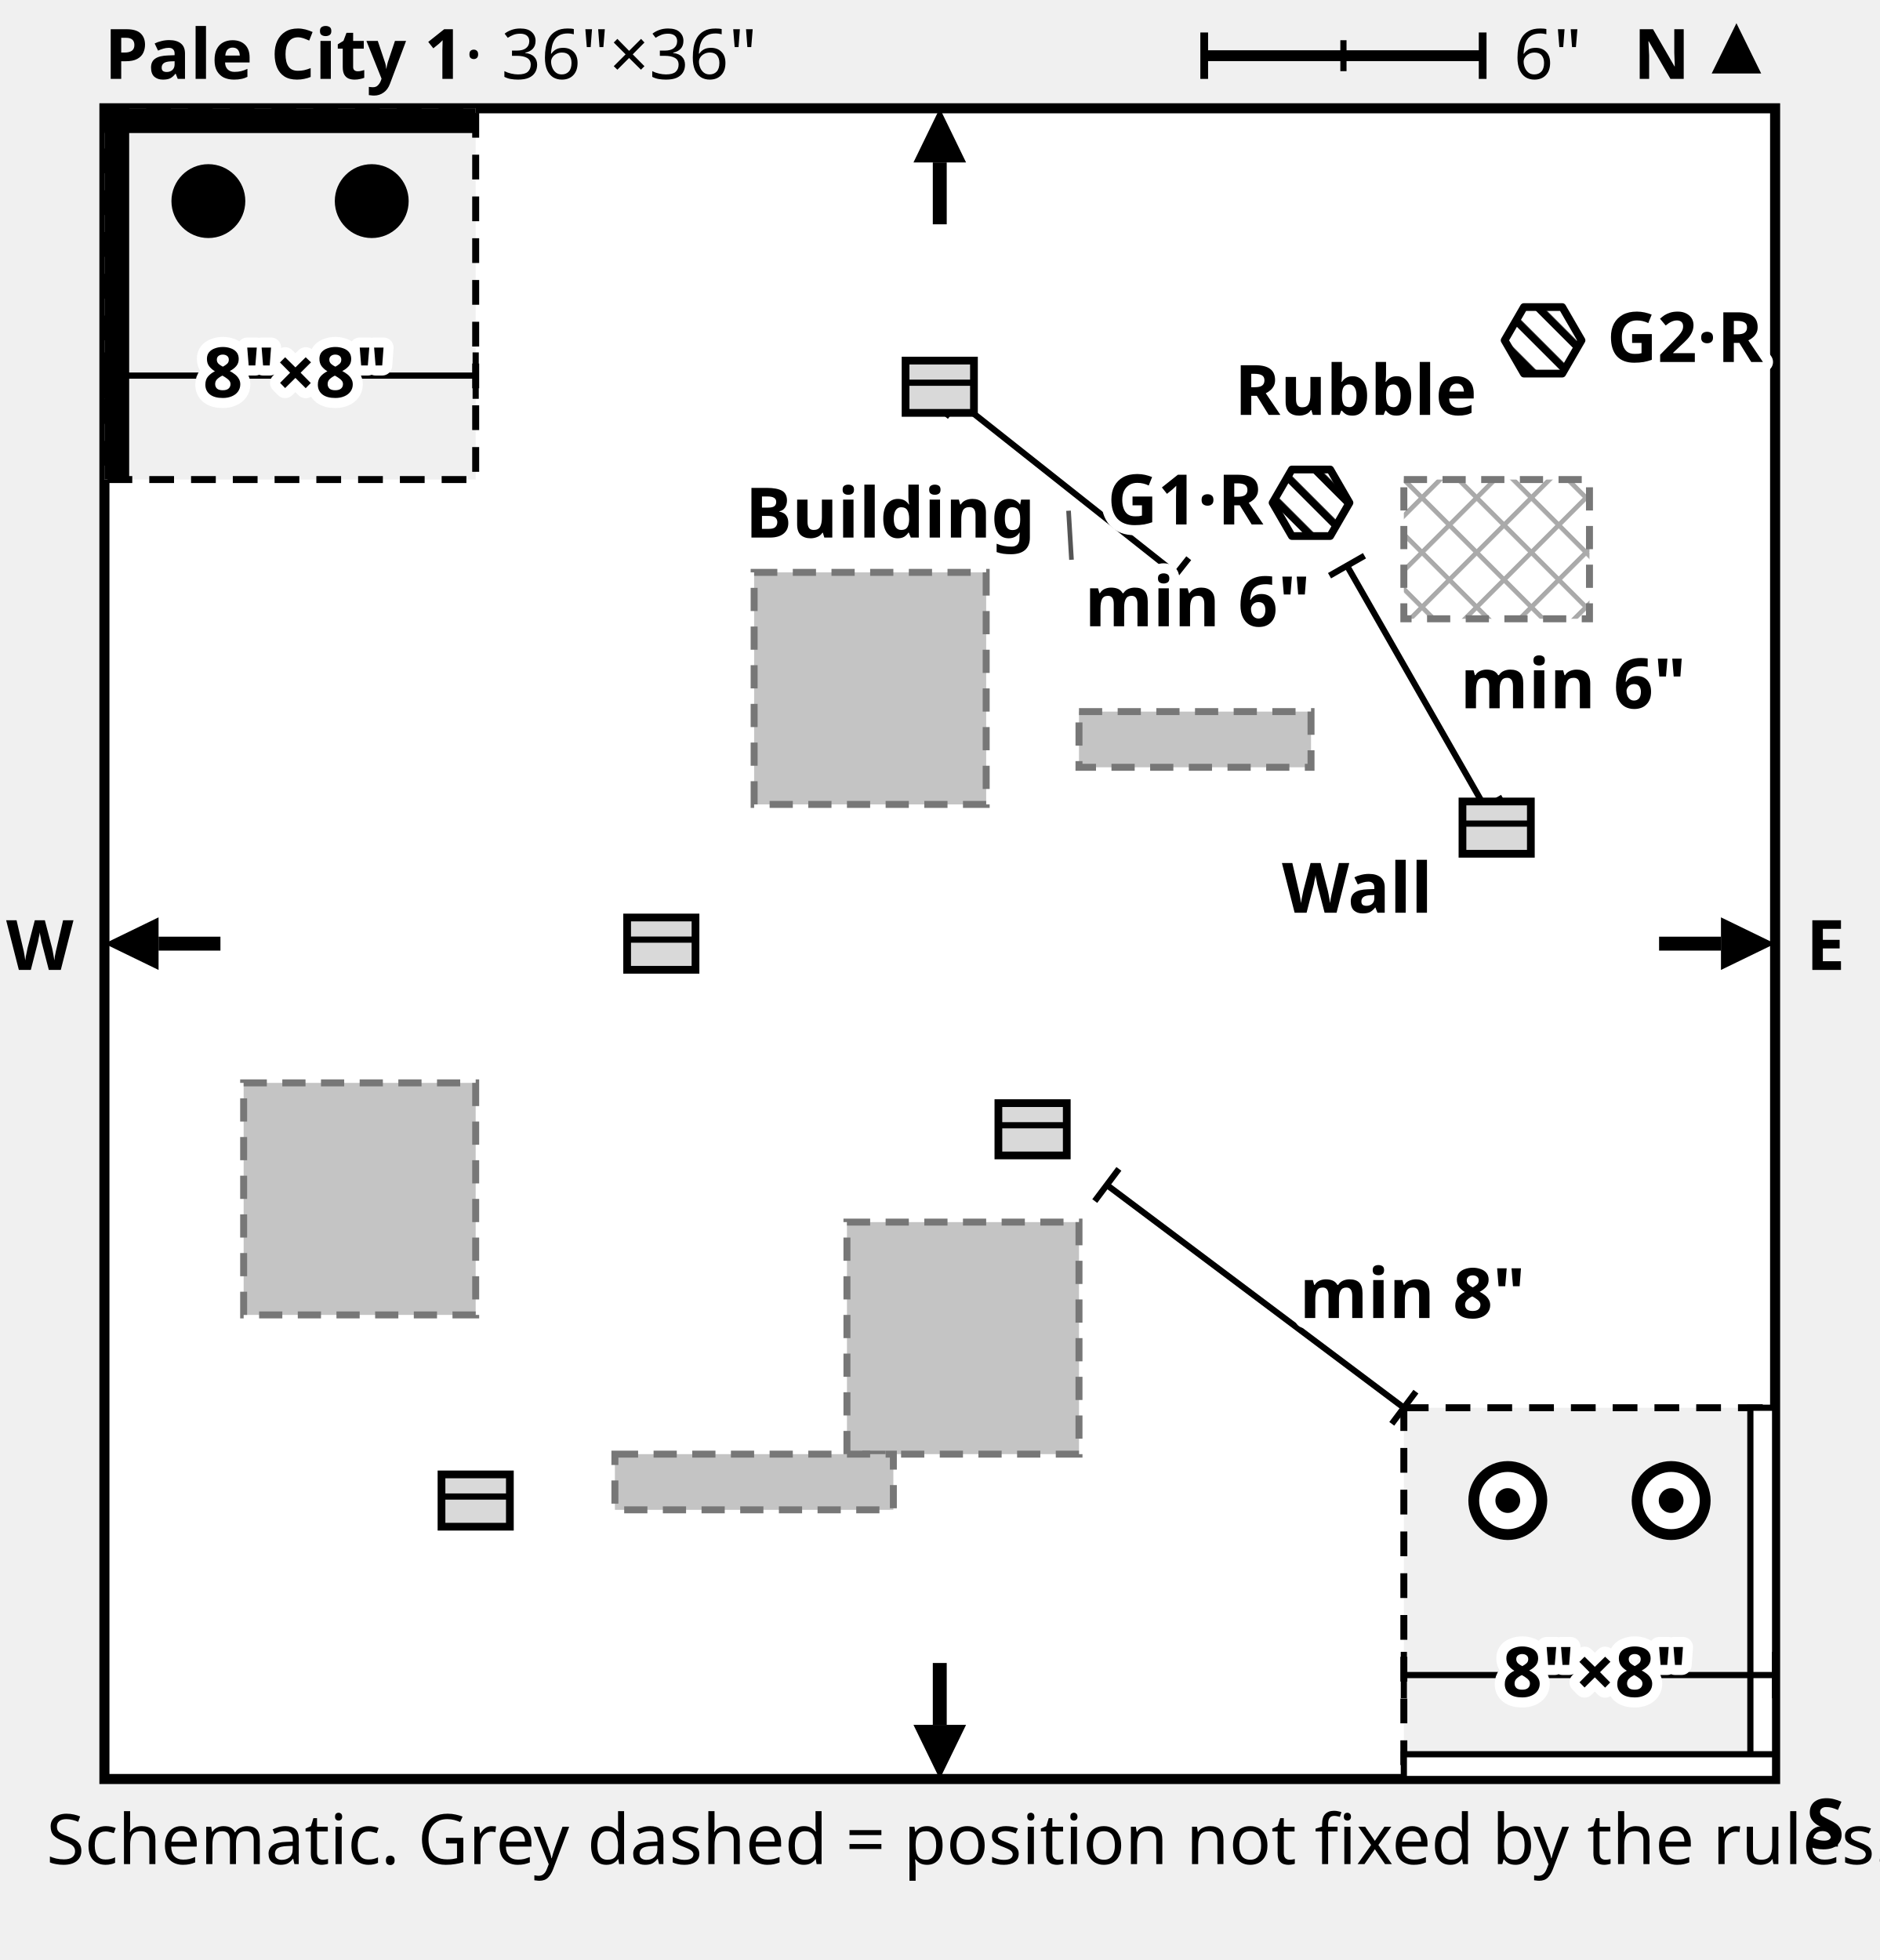
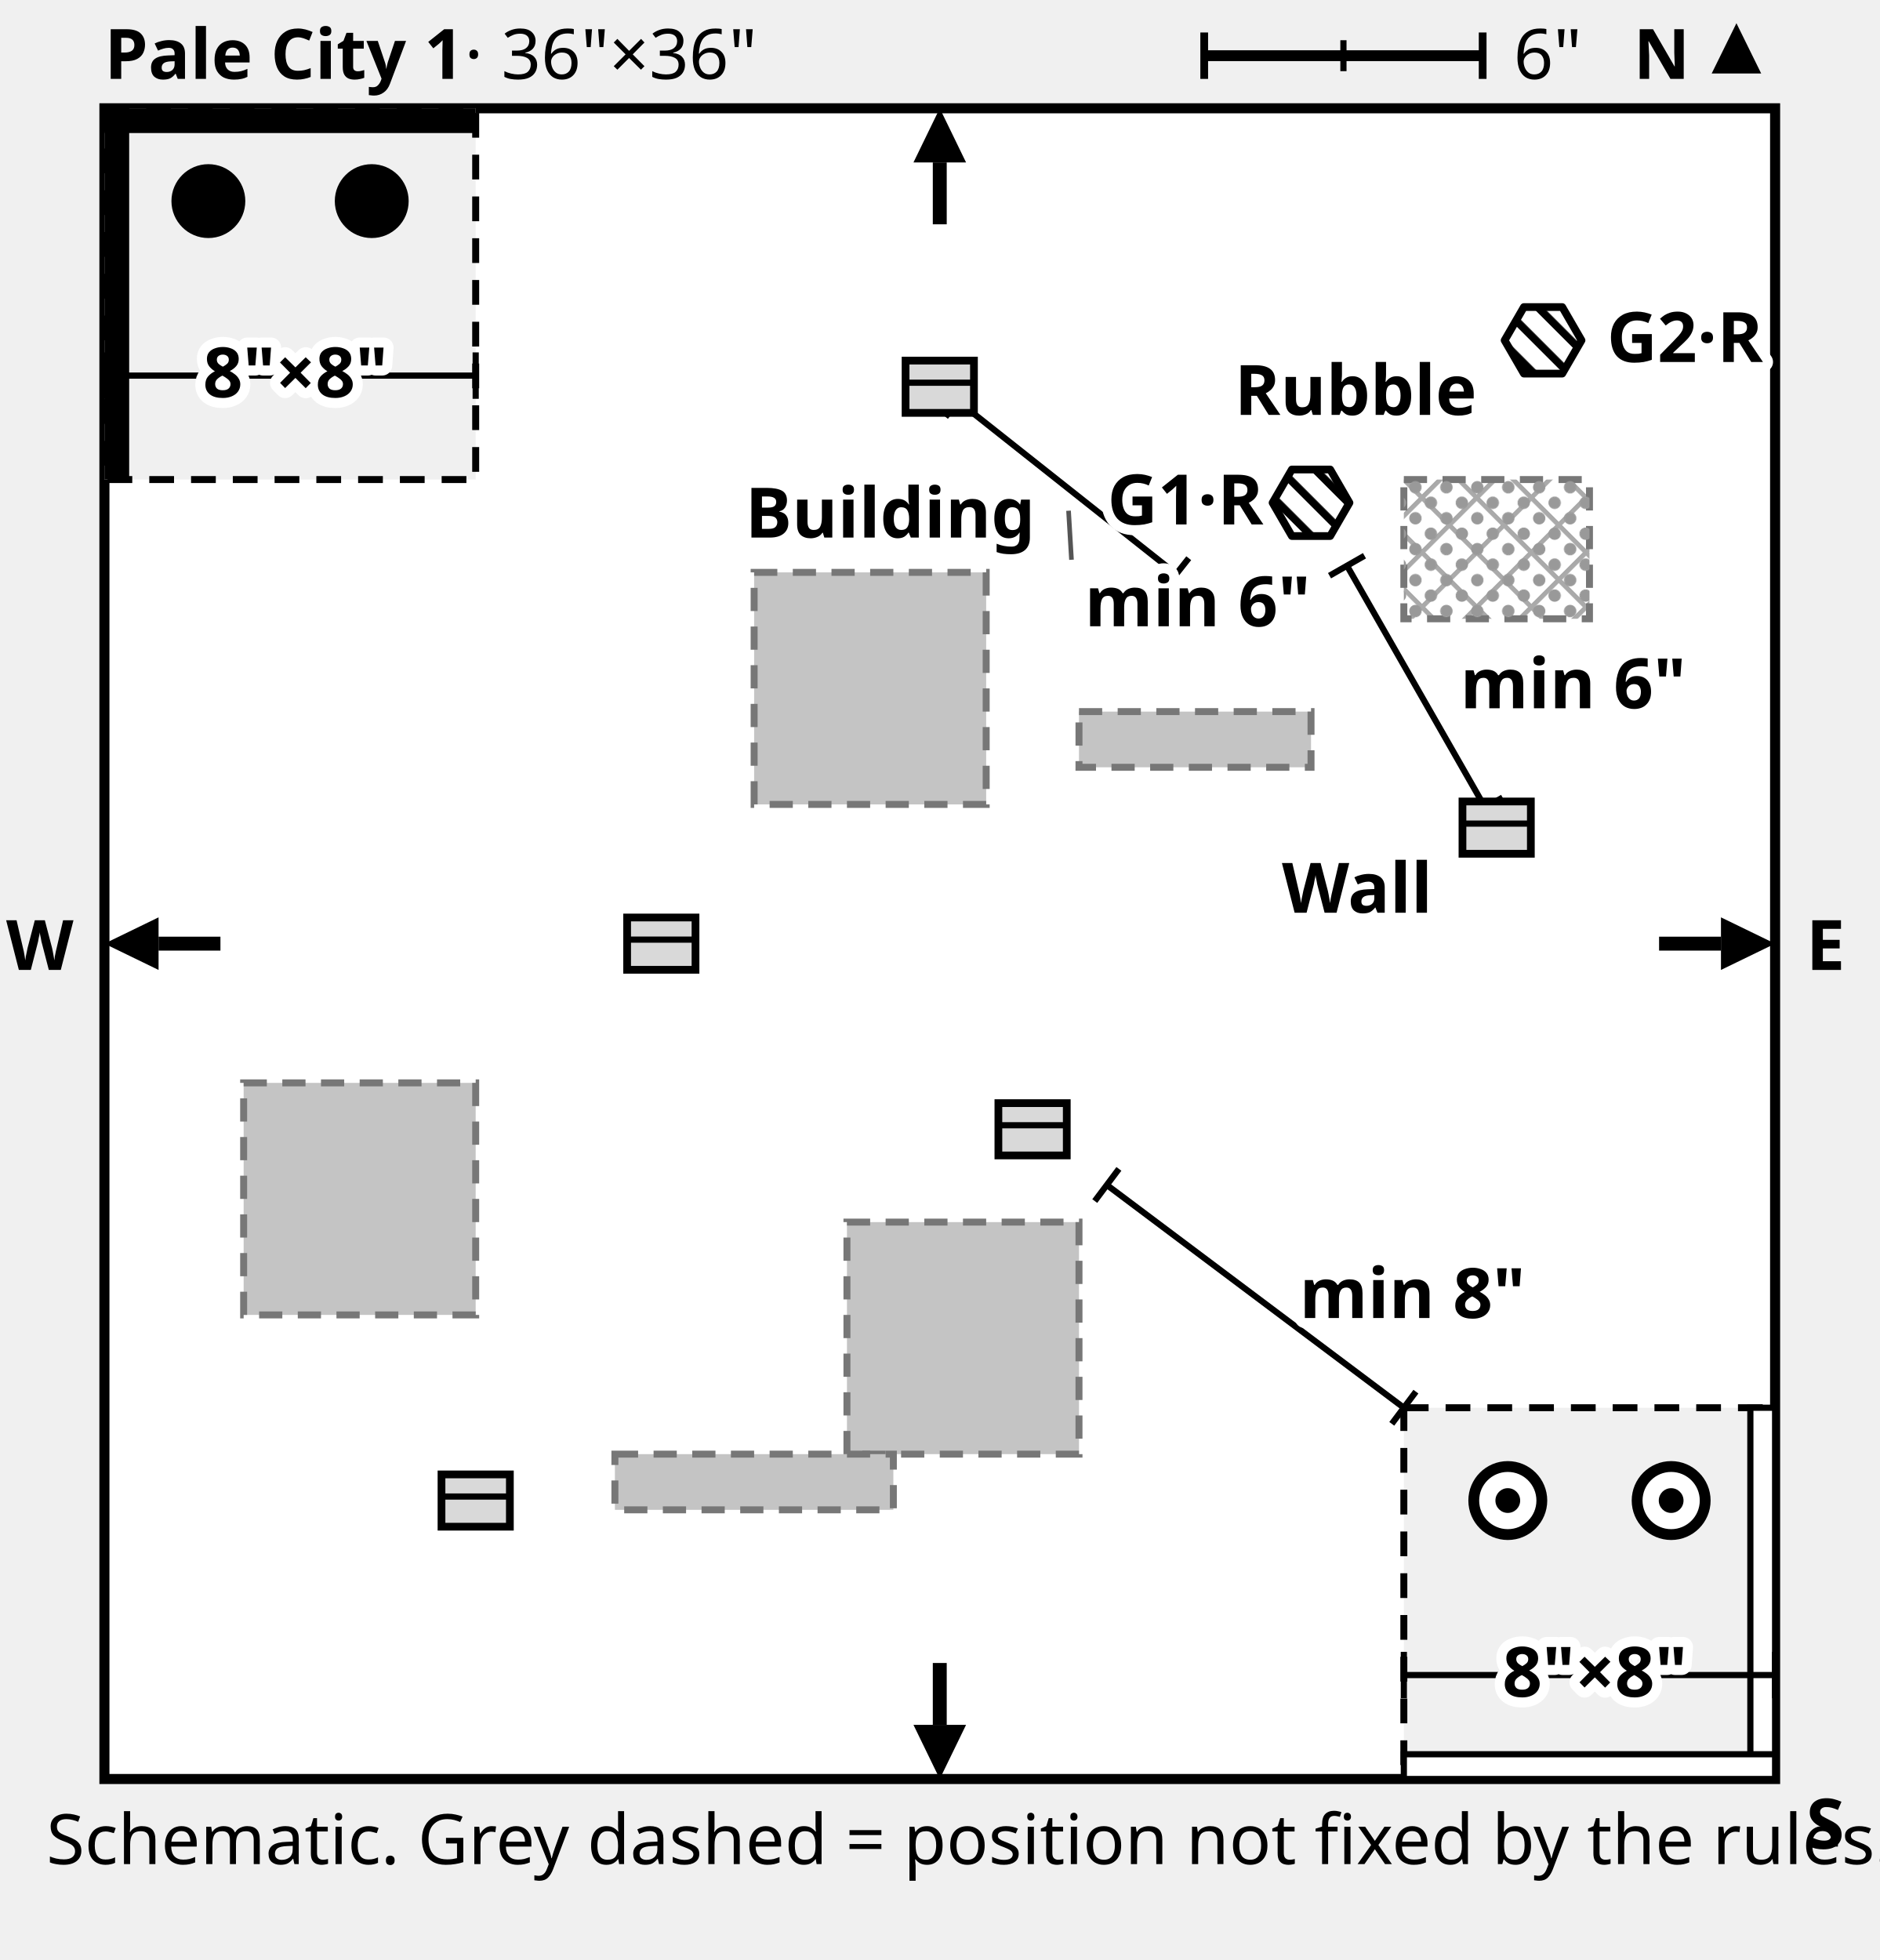
<svg xmlns="http://www.w3.org/2000/svg" width="243pt" height="253.4pt" viewBox="0 0 243 253.4">
  <defs>
    <pattern id="p-cover" width="5" height="5" patternUnits="userSpaceOnUse" patternTransform="rotate(45)">
      <rect width="5" height="5" fill="#fff" />
      <path d="M0 0.5H5M0.5 0V5" stroke="#444" stroke-width="0.7" fill="none" />
    </pattern>
    <pattern id="p-diff" width="4" height="4" patternUnits="userSpaceOnUse">
      <rect width="4" height="4" fill="#fff" />
      <circle cx="1" cy="1" r="0.75" fill="#222" />
      <circle cx="3" cy="3" r="0.75" fill="#222" />
    </pattern>
    <pattern id="p-imp" width="2.4" height="2.4" patternUnits="userSpaceOnUse" patternTransform="rotate(45)">
      <rect width="2.4" height="2.4" fill="#fff" />
      <path d="M0.4 0V2.4" stroke="#000" stroke-width="0.95" fill="none" />
    </pattern>
    <pattern id="p-mon" width="3.2" height="3.2" patternUnits="userSpaceOnUse" patternTransform="rotate(-45)">
      <rect width="3.2" height="3.2" fill="#fff" />
      <path d="M0.5 0V3.2" stroke="#000" stroke-width="1" fill="none" />
    </pattern>
    <pattern id="p-aoe" width="4" height="4" patternUnits="userSpaceOnUse" patternTransform="rotate(-45)">
      <rect width="4" height="4" fill="#fff" />
      <path d="M0.5 0V4" stroke="#777" stroke-width="1.4" fill="none" />
    </pattern>
  </defs>
  <defs>
    <pattern id="p-cover-l" width="5" height="5" patternUnits="userSpaceOnUse" patternTransform="rotate(45)">
      <rect width="5" height="5" fill="#fff" />
      <path d="M0 0.5H5M0.5 0V5" stroke="#aaa" stroke-width="0.6" fill="none" />
    </pattern>
    <pattern id="p-diff-l" width="4" height="4" patternUnits="userSpaceOnUse">
      <rect width="4" height="4" fill="#fff" />
      <circle cx="1" cy="1" r="0.7" fill="#999" />
      <circle cx="3" cy="3" r="0.7" fill="#999" />
    </pattern>
    <pattern id="p-imp-l" width="2.6" height="2.6" patternUnits="userSpaceOnUse" patternTransform="rotate(45)">
      <rect width="2.6" height="2.6" fill="#fff" />
      <path d="M0.4 0V2.6" stroke="#aaa" stroke-width="0.8" fill="none" />
    </pattern>
    <pattern id="p-mon-l" width="3.2" height="3.2" patternUnits="userSpaceOnUse" patternTransform="rotate(-45)">
      <rect width="3.2" height="3.2" fill="#fff" />
      <path d="M0.5 0V3.2" stroke="#999" stroke-width="0.9" fill="none" />
    </pattern>
    <pattern id="p-water" width="6" height="4" patternUnits="userSpaceOnUse">
      <rect width="6" height="4" fill="#fff" />
      <path d="M0 2.2Q1.5 0.4 3 2.2T6 2.2" stroke="#333" stroke-width="0.8" fill="none" />
    </pattern>
    <pattern id="p-water-l" width="6" height="4" patternUnits="userSpaceOnUse">
      <rect width="6" height="4" fill="#fff" />
      <path d="M0 2.2Q1.5 0.4 3 2.2T6 2.2" stroke="#aaa" stroke-width="0.8" fill="none" />
    </pattern>
    <pattern id="p-slip" width="6" height="6" patternUnits="userSpaceOnUse" patternTransform="rotate(-30)">
      <rect width="6" height="6" fill="#fff" />
      <path d="M0.5 1.5H3.5M3.5 4.5H5.5" stroke="#333" stroke-width="0.9" fill="none" />
    </pattern>
    <pattern id="p-slip-l" width="6" height="6" patternUnits="userSpaceOnUse" patternTransform="rotate(-30)">
      <rect width="6" height="6" fill="#fff" />
      <path d="M0.5 1.5H3.5M3.5 4.5H5.5" stroke="#aaa" stroke-width="0.9" fill="none" />
    </pattern>
    <pattern id="p-dark" width="4" height="4" patternUnits="userSpaceOnUse">
      <rect width="4" height="4" fill="#d9d9d9" />
      <path d="M0 4L4 0" stroke="#fff" stroke-width="0.9" fill="none" />
    </pattern>
    <pattern id="p-diffo" width="4" height="4" patternUnits="userSpaceOnUse">
      <circle cx="1" cy="1" r="0.8" fill="#222" />
      <circle cx="3" cy="3" r="0.8" fill="#222" />
    </pattern>
    <pattern id="p-diffo-l" width="4" height="4" patternUnits="userSpaceOnUse">
      <circle cx="1" cy="1" r="0.8" fill="#999" />
      <circle cx="3" cy="3" r="0.8" fill="#999" />
    </pattern>
    <pattern id="p-chasm" width="6" height="6" patternUnits="userSpaceOnUse">
      <rect width="6" height="6" fill="#d4d4d4" />
      <path d="M1.5 0V6M4.5 0V6" stroke="#333" stroke-width="1.1" stroke-dasharray="2.6 1.6" fill="none" />
    </pattern>
    <pattern id="p-chasm-l" width="6" height="6" patternUnits="userSpaceOnUse">
      <rect width="6" height="6" fill="#efefef" />
      <path d="M1.5 0V6M4.5 0V6" stroke="#aaa" stroke-width="1.1" stroke-dasharray="2.6 1.6" fill="none" />
    </pattern>
    <clipPath id="bclip">
      <rect x="13.5" y="14" width="216" height="216" />
    </clipPath>
  </defs>
  <rect x="13.5" y="14" width="216" height="216" fill="#fff" stroke="#000" stroke-width="1.3" />
  <g data-glyph="zone-A">
    <rect x="13.5" y="14" width="48" height="48" fill="#f0f0f0" stroke="#000" stroke-width="0.9" stroke-dasharray="3.2 2.2" />
    <rect x="13.5" y="14" width="3.2" height="48" fill="#000" />
    <rect x="13.5" y="14" width="48" height="3.2" fill="#000" />
  </g>
  <g data-glyph="dim">
    <line x1="13.5" y1="48.56" x2="61.5" y2="48.56" stroke="#000" stroke-width="0.8" stroke-linecap="butt" />
    <line x1="13.5" y1="45.56" x2="13.5" y2="51.56" stroke="#000" stroke-width="0.8" stroke-linecap="butt" />
    <line x1="61.5" y1="45.56" x2="61.5" y2="51.56" stroke="#000" stroke-width="0.8" stroke-linecap="butt" />
  </g>
  <g data-glyph="zone-B">
    <rect x="181.5" y="182" width="48" height="48" fill="#f0f0f0" stroke="#000" stroke-width="0.9" stroke-dasharray="3.2 2.2" />
    <rect x="226.3" y="182" width="3.2" height="48" fill="#fff" stroke="#000" stroke-width="0.8" />
    <rect x="181.5" y="226.8" width="48" height="3.2" fill="#fff" stroke="#000" stroke-width="0.8" />
  </g>
  <g data-glyph="dim">
    <line x1="181.5" y1="216.56" x2="229.5" y2="216.56" stroke="#000" stroke-width="0.8" stroke-linecap="butt" />
    <line x1="181.5" y1="213.56" x2="181.5" y2="219.56" stroke="#000" stroke-width="0.8" stroke-linecap="butt" />
    <line x1="229.5" y1="213.56" x2="229.5" y2="219.56" stroke="#000" stroke-width="0.8" stroke-linecap="butt" />
  </g>
  <g data-glyph="ter-blocking" data-state="illus">
    <rect x="97.5" y="74" width="30" height="30" fill="#c4c4c4" stroke="#777" stroke-width="0.9" stroke-dasharray="3 2" />
  </g>
  <g data-glyph="ter-blocking" data-state="illus">
    <rect x="109.5" y="158" width="30" height="30" fill="#c4c4c4" stroke="#777" stroke-width="0.9" stroke-dasharray="3 2" />
  </g>
  <g data-glyph="ter-blocking" data-state="illus">
    <rect x="31.5" y="140" width="30" height="30" fill="#c4c4c4" stroke="#777" stroke-width="0.9" stroke-dasharray="3 2" />
  </g>
  <g data-glyph="ter-blocking" data-state="illus">
    <rect x="139.5" y="92" width="30" height="7.2" fill="#c4c4c4" stroke="#777" stroke-width="0.9" stroke-dasharray="3 2" />
  </g>
  <g data-glyph="ter-blocking" data-state="illus">
    <rect x="79.5" y="188" width="36" height="7.2" fill="#c4c4c4" stroke="#777" stroke-width="0.9" stroke-dasharray="3 2" />
  </g>
-   <g data-glyph="ter-cover" data-state="illus">
+   <g data-glyph="ter-coverdiff" data-state="illus">
    <rect x="181.5" y="62" width="24" height="18" fill="url(#p-cover-l)" stroke="#777" stroke-width="0.9" stroke-dasharray="3 2" />
+     <rect x="181.5" y="62" width="24" height="18" fill="url(#p-diffo-l)" />
  </g>
  <g data-glyph="dim">
    <line x1="123.85" y1="51.86" x2="152.08" y2="74.21" stroke="#000" stroke-width="0.8" stroke-linecap="butt" />
    <line x1="125.47" y1="49.82" x2="122.24" y2="53.9" stroke="#000" stroke-width="0.8" stroke-linecap="butt" />
    <line x1="153.69" y1="72.17" x2="150.46" y2="76.25" stroke="#000" stroke-width="0.8" stroke-linecap="butt" />
  </g>
  <g data-glyph="dim">
    <line x1="181.5" y1="182" x2="143.1" y2="153.2" stroke="#000" stroke-width="0.8" stroke-linecap="butt" />
    <line x1="179.94" y1="184.08" x2="183.06" y2="179.92" stroke="#000" stroke-width="0.8" stroke-linecap="butt" />
    <line x1="141.54" y1="155.28" x2="144.66" y2="151.12" stroke="#000" stroke-width="0.8" stroke-linecap="butt" />
  </g>
  <g data-glyph="dim">
    <line x1="192.01" y1="104.4" x2="174.15" y2="73.14" stroke="#000" stroke-width="0.8" stroke-linecap="butt" />
    <line x1="189.75" y1="105.69" x2="194.27" y2="103.11" stroke="#000" stroke-width="0.8" stroke-linecap="butt" />
    <line x1="171.89" y1="74.43" x2="176.41" y2="71.85" stroke="#000" stroke-width="0.8" stroke-linecap="butt" />
  </g>
  <g data-glyph="chest">
    <rect x="117.08" y="46.62" width="8.84" height="6.76" fill="#d9d9d9" stroke="#000" stroke-width="1" />
    <line x1="117.08" y1="49.48" x2="125.92" y2="49.48" stroke="#000" stroke-width="0.8" stroke-linecap="butt" />
  </g>
  <g data-glyph="chest">
    <rect x="189.08" y="103.62" width="8.84" height="6.76" fill="#d9d9d9" stroke="#000" stroke-width="1" />
    <line x1="189.08" y1="106.48" x2="197.92" y2="106.48" stroke="#000" stroke-width="0.8" stroke-linecap="butt" />
  </g>
  <g data-glyph="chest">
    <rect x="81.08" y="118.62" width="8.84" height="6.76" fill="#d9d9d9" stroke="#000" stroke-width="1" />
    <line x1="81.08" y1="121.48" x2="89.92" y2="121.48" stroke="#000" stroke-width="0.8" stroke-linecap="butt" />
  </g>
  <g data-glyph="chest">
    <rect x="129.08" y="142.62" width="8.84" height="6.76" fill="#d9d9d9" stroke="#000" stroke-width="1" />
    <line x1="129.08" y1="145.48" x2="137.92" y2="145.48" stroke="#000" stroke-width="0.8" stroke-linecap="butt" />
  </g>
  <g data-glyph="chest">
    <rect x="57.08" y="190.62" width="8.84" height="6.76" fill="#d9d9d9" stroke="#000" stroke-width="1" />
    <line x1="57.08" y1="193.48" x2="65.92" y2="193.48" stroke="#000" stroke-width="0.8" stroke-linecap="butt" />
  </g>
  <g data-glyph="mon">
    <polygon points="174.47,65 171.98,69.3 167.02,69.3 164.53,65 167.02,60.7 171.98,60.7" fill="url(#p-mon)" stroke="#000" stroke-width="1" stroke-linejoin="round" />
  </g>
  <g data-glyph="mon">
    <polygon points="204.47,44 201.98,48.3 197.02,48.3 194.53,44 197.02,39.7 201.98,39.7" fill="url(#p-mon)" stroke="#000" stroke-width="1" stroke-linejoin="round" />
  </g>
  <g data-glyph="arr-exit">
    <line x1="121.5" y1="29" x2="121.5" y2="21" stroke="#000" stroke-width="1.8" stroke-linecap="butt" />
    <polygon points="121.5,14 124.9,21 118.1,21" fill="#000" />
  </g>
  <g data-glyph="arr-exit">
    <line x1="214.5" y1="122" x2="222.5" y2="122" stroke="#000" stroke-width="1.8" stroke-linecap="butt" />
    <polygon points="229.5,122 222.5,125.4 222.5,118.6" fill="#000" />
  </g>
  <g data-glyph="arr-exit">
    <line x1="121.5" y1="215" x2="121.5" y2="223" stroke="#000" stroke-width="1.8" stroke-linecap="butt" />
    <polygon points="121.5,230 118.1,223 124.9,223" fill="#000" />
  </g>
  <g data-glyph="arr-exit">
    <line x1="28.5" y1="122" x2="20.5" y2="122" stroke="#000" stroke-width="1.8" stroke-linecap="butt" />
    <polygon points="13.5,122 20.5,118.6 20.5,125.4" fill="#000" />
  </g>
  <g data-glyph="hero-A">
    <circle cx="26.94" cy="26" r="4.4" fill="#000" stroke="#000" stroke-width="0.75" />
  </g>
  <g data-glyph="hero-A">
    <circle cx="48.06" cy="26" r="4.4" fill="#000" stroke="#000" stroke-width="0.75" />
  </g>
  <g data-glyph="hero-B">
    <circle cx="194.94" cy="194" r="4.4" fill="#fff" stroke="#000" stroke-width="1.4" />
    <circle cx="194.94" cy="194" r="1.6" fill="#000" />
  </g>
  <g data-glyph="hero-B">
    <circle cx="216.06" cy="194" r="4.4" fill="#fff" stroke="#000" stroke-width="1.4" />
    <circle cx="216.06" cy="194" r="1.6" fill="#000" />
  </g>
  <text x="26.24" y="51.36" font-family="'Source Sans 3'" font-size="9" font-weight="600" fill="#000" stroke="#fff" stroke-width="2.6" stroke-linejoin="round" paint-order="stroke">8"×8"</text>
  <text x="194.24" y="219.36" font-family="'Source Sans 3'" font-size="9" font-weight="600" fill="#000" stroke="#fff" stroke-width="2.6" stroke-linejoin="round" paint-order="stroke">8"×8"</text>
  <text x="96.34" y="69.5" font-family="'Source Sans 3'" font-size="9" font-weight="600" fill="#000" stroke="#fff" stroke-width="2.6" stroke-linejoin="round" paint-order="stroke">Building</text>
  <text x="165.74" y="118" font-family="'Source Sans 3'" font-size="9" font-weight="600" fill="#000" stroke="#fff" stroke-width="2.6" stroke-linejoin="round" paint-order="stroke">Wall</text>
  <text x="159.6" y="53.64" font-family="'Source Sans 3'" font-size="9" font-weight="600" fill="#000" stroke="#fff" stroke-width="2.6" stroke-linejoin="round" paint-order="stroke">Rubble</text>
  <g data-glyph="leader">
    <line x1="138.15" y1="66.03" x2="138.53" y2="72.37" stroke="#555" stroke-width="0.6" stroke-linecap="butt" />
  </g>
  <text x="140.23" y="80.97" font-family="'Source Sans 3'" font-size="9" font-weight="600" fill="#000" stroke="#fff" stroke-width="2.6" stroke-linejoin="round" paint-order="stroke">min 6"</text>
  <text x="168" y="170.4" font-family="'Source Sans 3'" font-size="9" font-weight="600" fill="#000" stroke="#fff" stroke-width="2.6" stroke-linejoin="round" paint-order="stroke">min 8"</text>
  <text x="188.78" y="91.57" font-family="'Source Sans 3'" font-size="9" font-weight="600" fill="#000" stroke="#fff" stroke-width="2.6" stroke-linejoin="round" paint-order="stroke">min 6"</text>
  <text x="143.17" y="67.8" font-family="'Source Sans 3'" font-size="9" font-weight="600" fill="#000" stroke="#fff" stroke-width="2.6" stroke-linejoin="round" paint-order="stroke">G1·R</text>
  <text x="207.76" y="46.8" font-family="'Source Sans 3'" font-size="9" font-weight="600" fill="#000" stroke="#fff" stroke-width="2.6" stroke-linejoin="round" paint-order="stroke">G2·R</text>
  <text x="13.5" y="10.2" font-weight="700" font-family="'Source Sans 3'" font-size="9" fill="#000">Pale City 1</text>
  <text x="60.05" y="10.2" font-weight="400" font-family="'Source Sans 3'" font-size="9" fill="#000">·  36"×36"</text>
  <g data-glyph="compass">
    <polygon points="224.5,3 221.3,9.5 227.7,9.5" fill="#000" />
    <text x="218.5" y="10.2" font-weight="700" font-family="'Source Sans 3'" font-size="9" fill="#000" text-anchor="end">N</text>
  </g>
  <g data-glyph="scale">
    <line x1="155.69" y1="7.2" x2="191.69" y2="7.2" stroke="#000" stroke-width="1.4" stroke-linecap="butt" />
    <line x1="155.69" y1="4.2" x2="155.69" y2="10.2" stroke="#000" stroke-width="1" stroke-linecap="butt" />
    <line x1="191.69" y1="4.2" x2="191.69" y2="10.2" stroke="#000" stroke-width="1" stroke-linecap="butt" />
    <line x1="173.69" y1="5.2" x2="173.69" y2="9.2" stroke="#000" stroke-width="0.8" stroke-linecap="butt" />
    <text x="195.69" y="10.2" font-weight="400" font-family="'Source Sans 3'" font-size="9" fill="#000">6"</text>
  </g>
  <text x="9.5" y="125.4" font-weight="700" font-family="'Source Sans 3'" font-size="9" fill="#000" text-anchor="end">W</text>
  <text x="233.5" y="125.4" font-weight="700" font-family="'Source Sans 3'" font-size="9" fill="#000">E</text>
  <text x="233.5" y="239" font-weight="700" font-family="'Source Sans 3'" font-size="9" fill="#000">S</text>
  <text x="6" y="241" font-weight="400" font-family="'Source Sans 3'" font-size="9" fill="#000">Schematic. Grey dashed = position not fixed by the rules.</text>
</svg>
